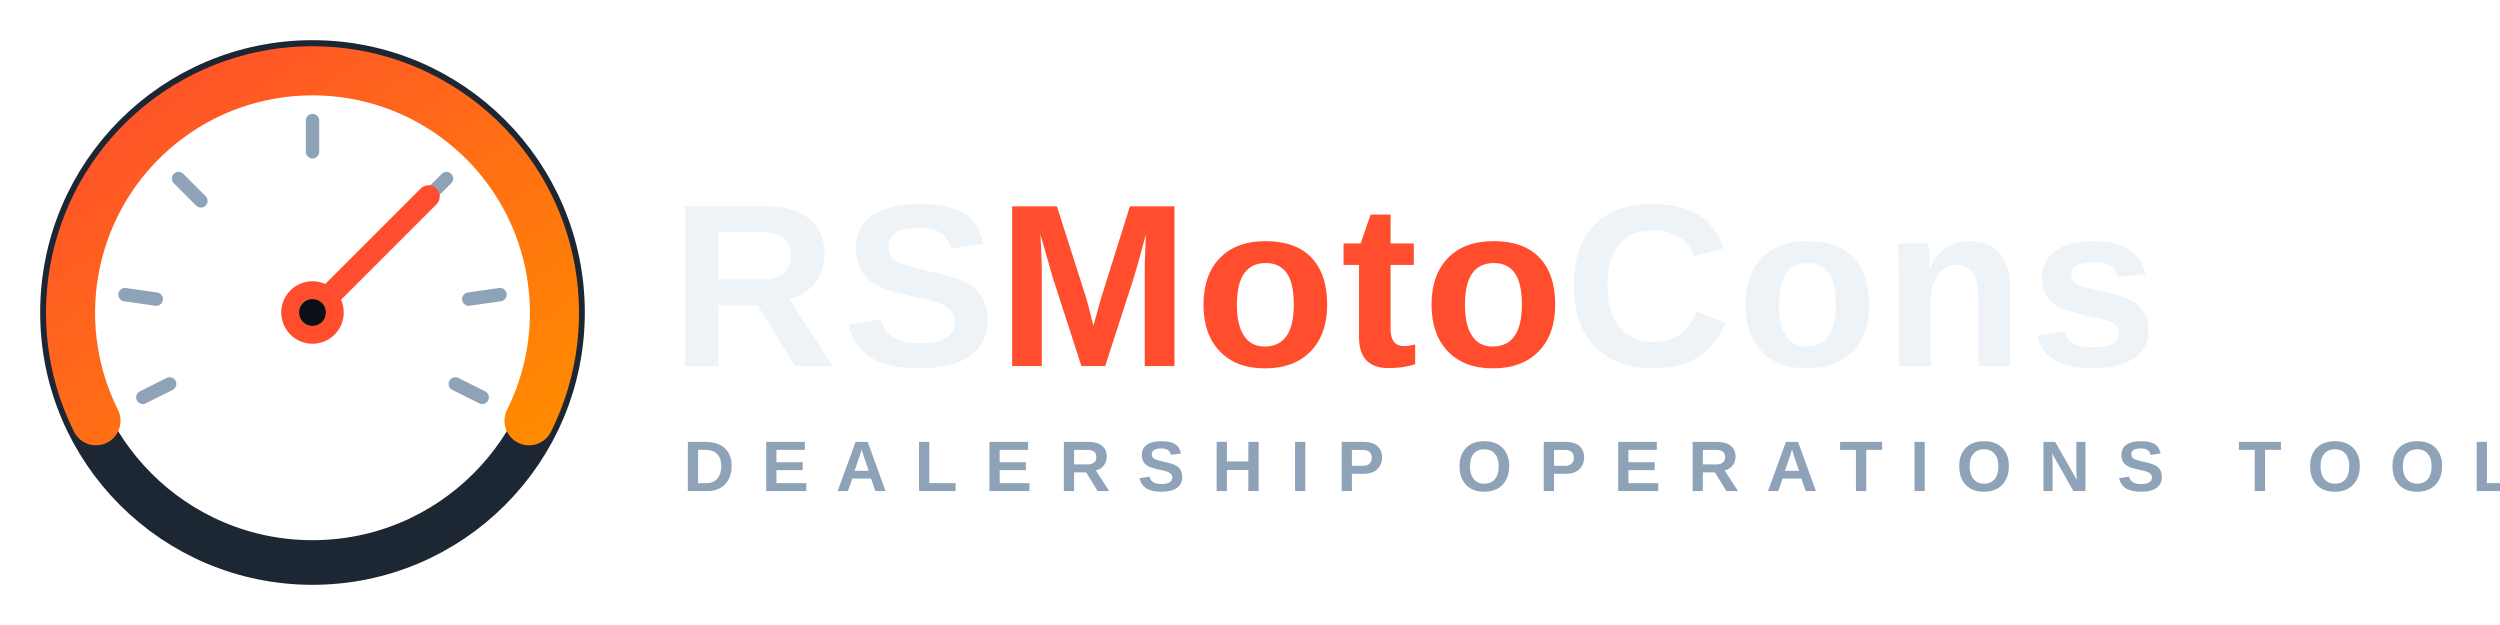
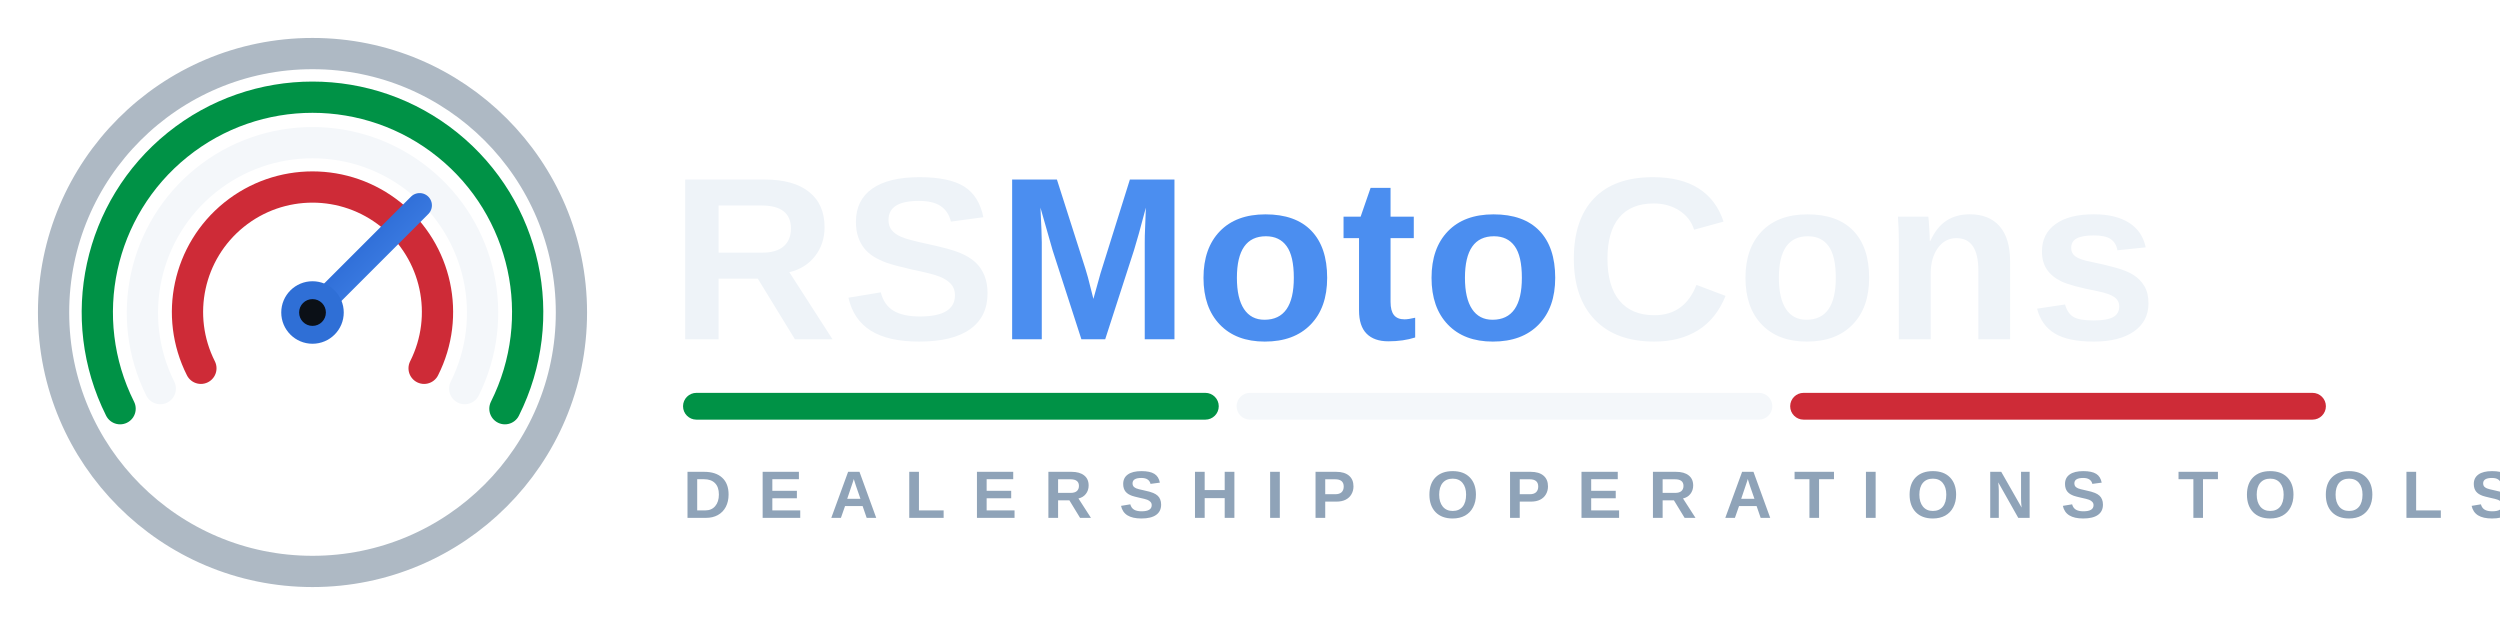
<svg xmlns="http://www.w3.org/2000/svg" viewBox="0 0 560 140" width="560" height="140" role="img" aria-label="RSMotoCons logo">
  <defs>
-     <linearGradient id="rsGrad" x1="0" y1="0" x2="1" y2="1">
-       <stop offset="0" stop-color="#ff4d2e" />
-       <stop offset="1" stop-color="#ff8a00" />
+     <linearGradient id="blueGrad" x1="0" y1="0" x2="1" y2="1">
+       <stop offset="0" stop-color="#1e5ac8" />
+       <stop offset="1" stop-color="#4b8ef0" />
    </linearGradient>
  </defs>
  <g transform="translate(70,70)">
-     <circle r="56" fill="none" stroke="#1d2733" stroke-width="10" />
-     <path d="M -48.5 24.25 A 54.2 54.2 0 1 1 48.5 24.25" fill="none" stroke="url(#rsGrad)" stroke-width="11" stroke-linecap="round" />
-     <g stroke="#8fa3b8" stroke-width="3" stroke-linecap="round">
-       <line x1="-38" y1="19" x2="-32" y2="16" />
-       <line x1="-42" y1="-4" x2="-35" y2="-3" />
-       <line x1="-30" y1="-30" x2="-25" y2="-25" />
-       <line x1="0" y1="-43" x2="0" y2="-36" />
-       <line x1="30" y1="-30" x2="25" y2="-25" />
-       <line x1="42" y1="-4" x2="35" y2="-3" />
-       <line x1="38" y1="19" x2="32" y2="16" />
-     </g>
+     <circle r="58" fill="none" stroke="#aeb9c4" stroke-width="7" />
+     <path d="M -43.1 21.55 A 48.2 48.2 0 1 1 43.1 21.55" fill="none" stroke="#009246" stroke-width="7" stroke-linecap="round" />
+     <path d="M -34.1 17.05 A 38.1 38.1 0 1 1 34.1 17.05" fill="none" stroke="#f4f7fa" stroke-width="7" stroke-linecap="round" />
+     <path d="M -25 12.5 A 28 28 0 1 1 25 12.5" fill="none" stroke="#ce2b37" stroke-width="7" stroke-linecap="round" />
    <g>
-       <line x1="0" y1="0" x2="26" y2="-26" stroke="#ff4d2e" stroke-width="5" stroke-linecap="round" />
-       <circle r="7" fill="#ff4d2e" />
+       <line x1="0" y1="0" x2="24" y2="-24" stroke="url(#blueGrad)" stroke-width="5.5" stroke-linecap="round" />
+       <circle r="7" fill="#2f6fd6" />
      <circle r="3" fill="#0b1017" />
    </g>
  </g>
  <g font-family="'Segoe UI', 'Helvetica Neue', Arial, sans-serif">
-     <text x="150" y="82" font-size="52" font-weight="800" letter-spacing="1" fill="#eef3f8">RS<tspan fill="#ff4d2e">Moto</tspan>Cons</text>
-     <text x="153" y="110" font-size="16" font-weight="600" letter-spacing="6" fill="#8fa3b8">DEALERSHIP OPERATIONS TOOLS</text>
+     <text x="150" y="76" font-size="52" font-weight="800" letter-spacing="1" fill="#eef3f8">RS<tspan fill="#4b8ef0">Moto</tspan>Cons</text>
+     <g transform="translate(153,88)">
+       <rect x="0" y="0" width="120" height="6" rx="3" fill="#009246" />
+       <rect x="124" y="0" width="120" height="6" rx="3" fill="#f4f7fa" />
+       <rect x="248" y="0" width="120" height="6" rx="3" fill="#ce2b37" />
+     </g>
+     <text x="153" y="116" font-size="15" font-weight="600" letter-spacing="6" fill="#8fa3b8">DEALERSHIP OPERATIONS TOOLS</text>
  </g>
</svg>
